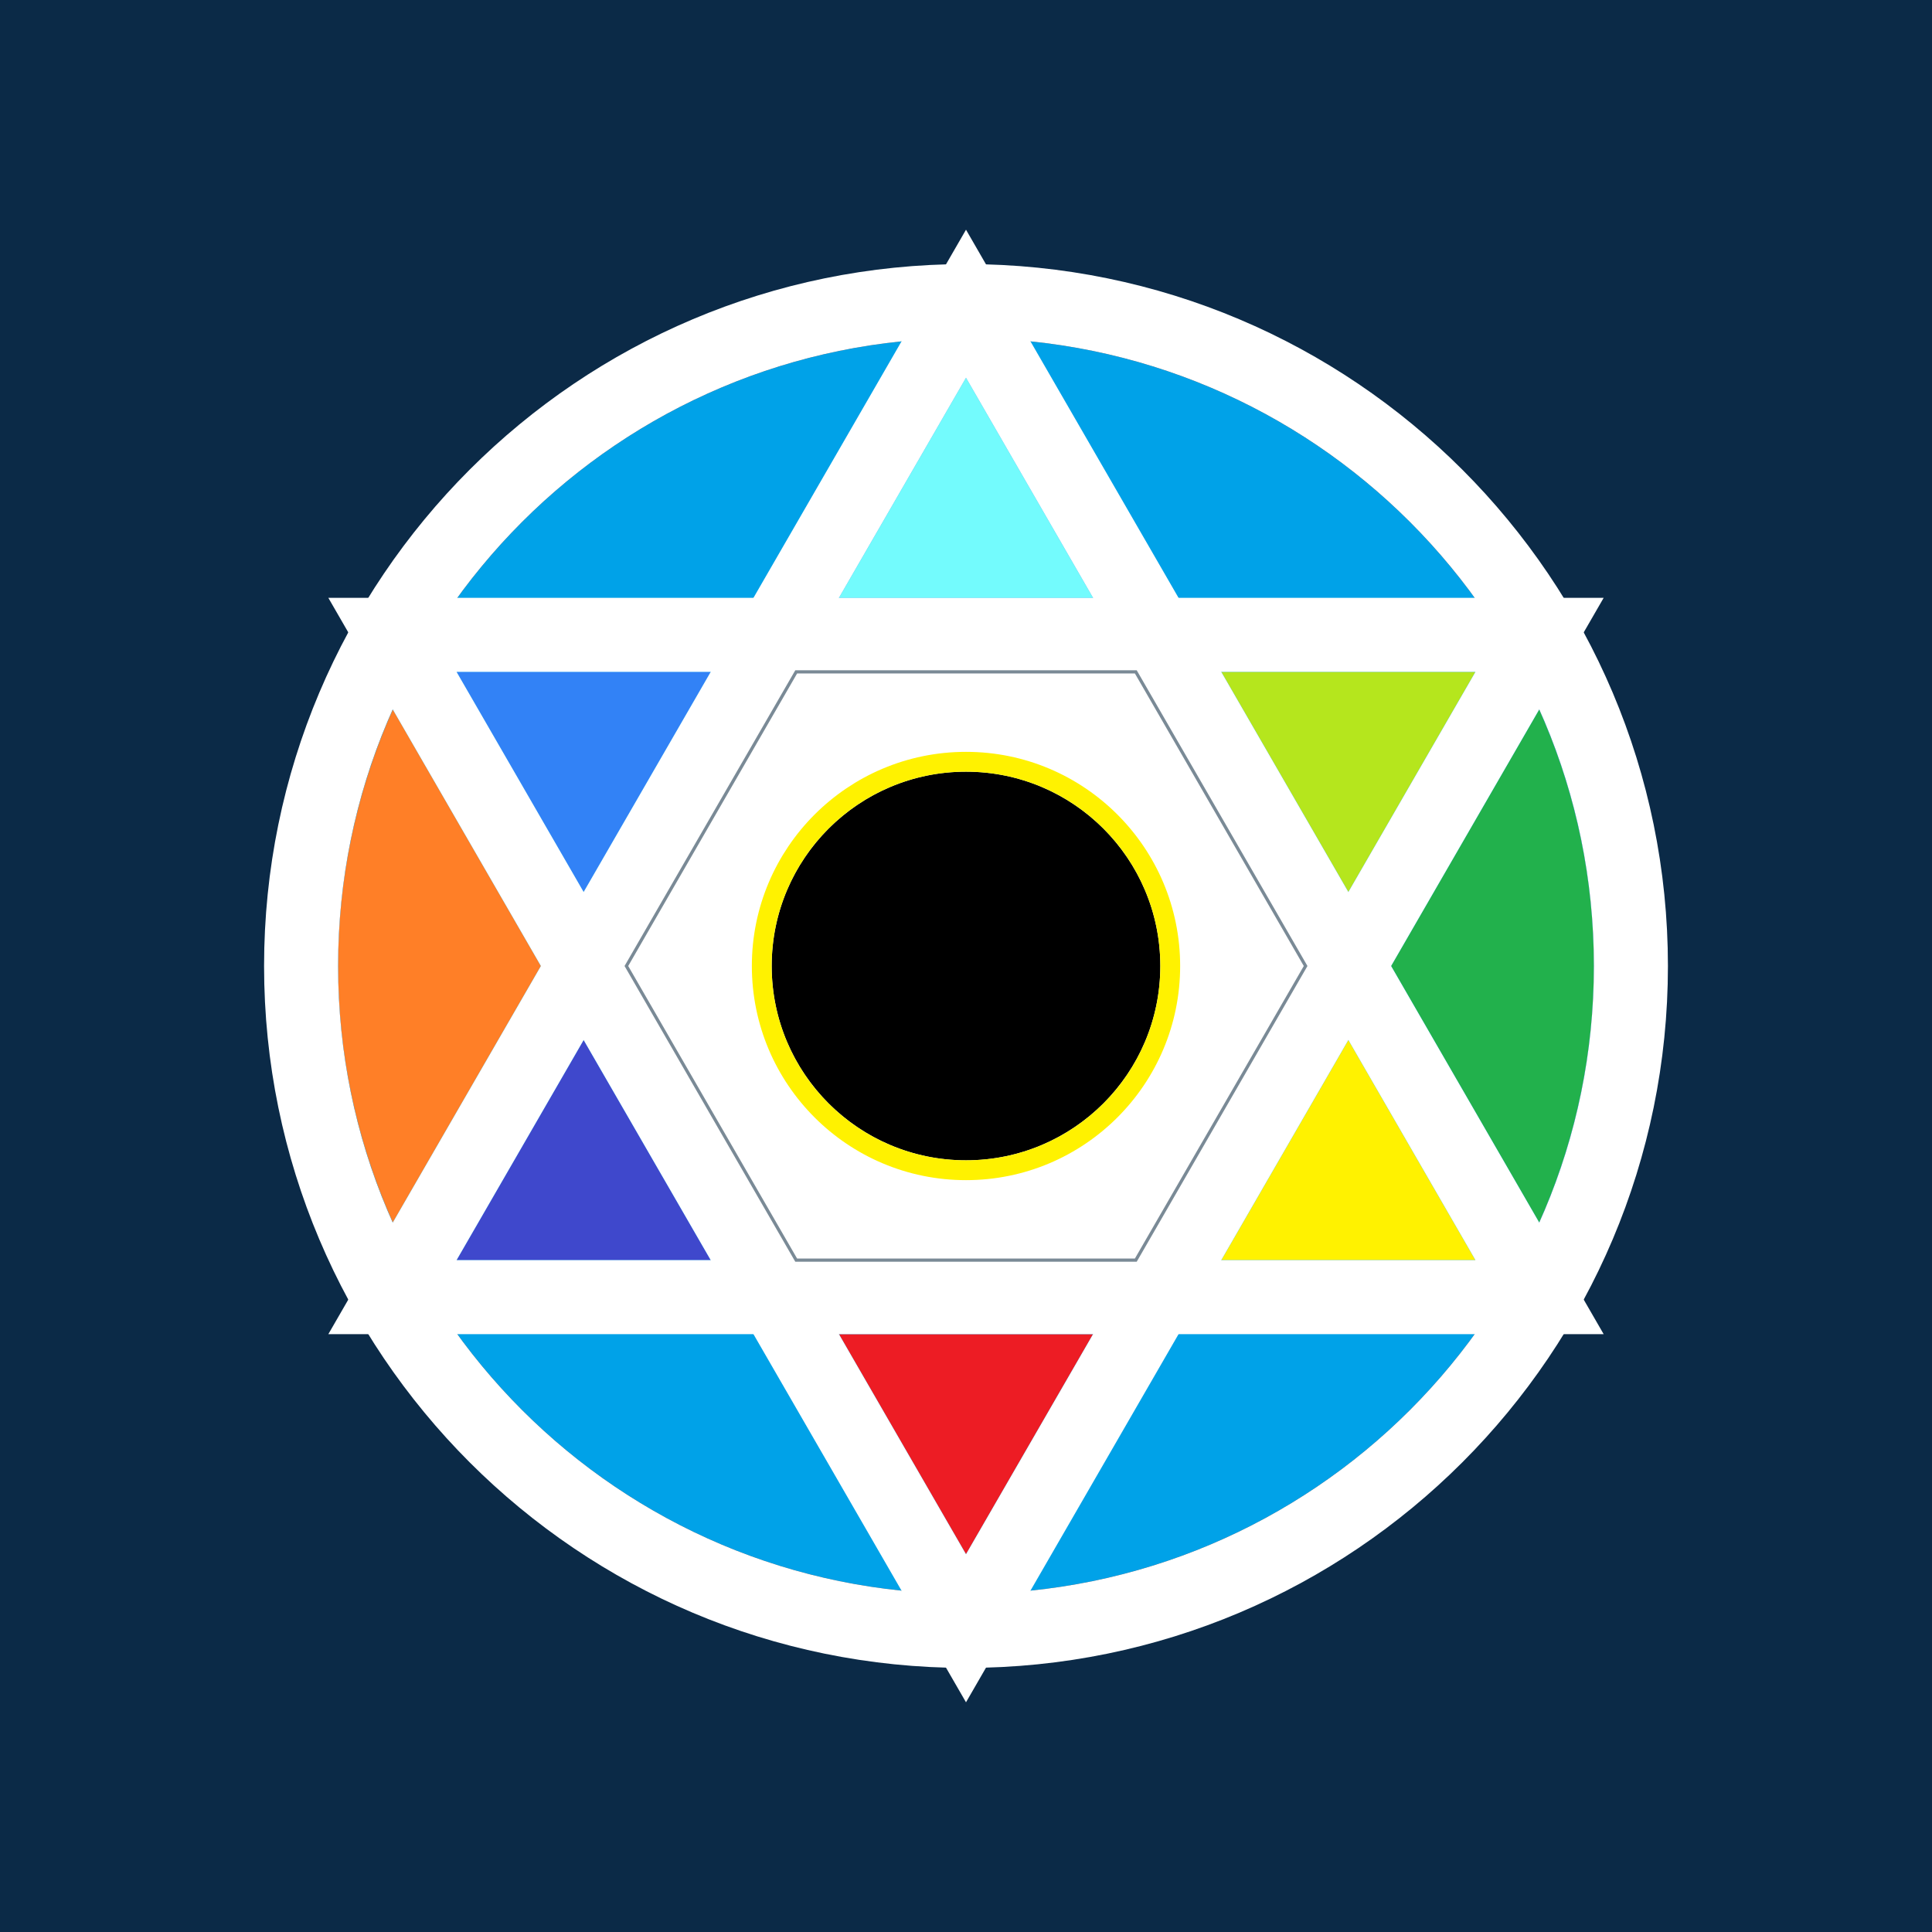
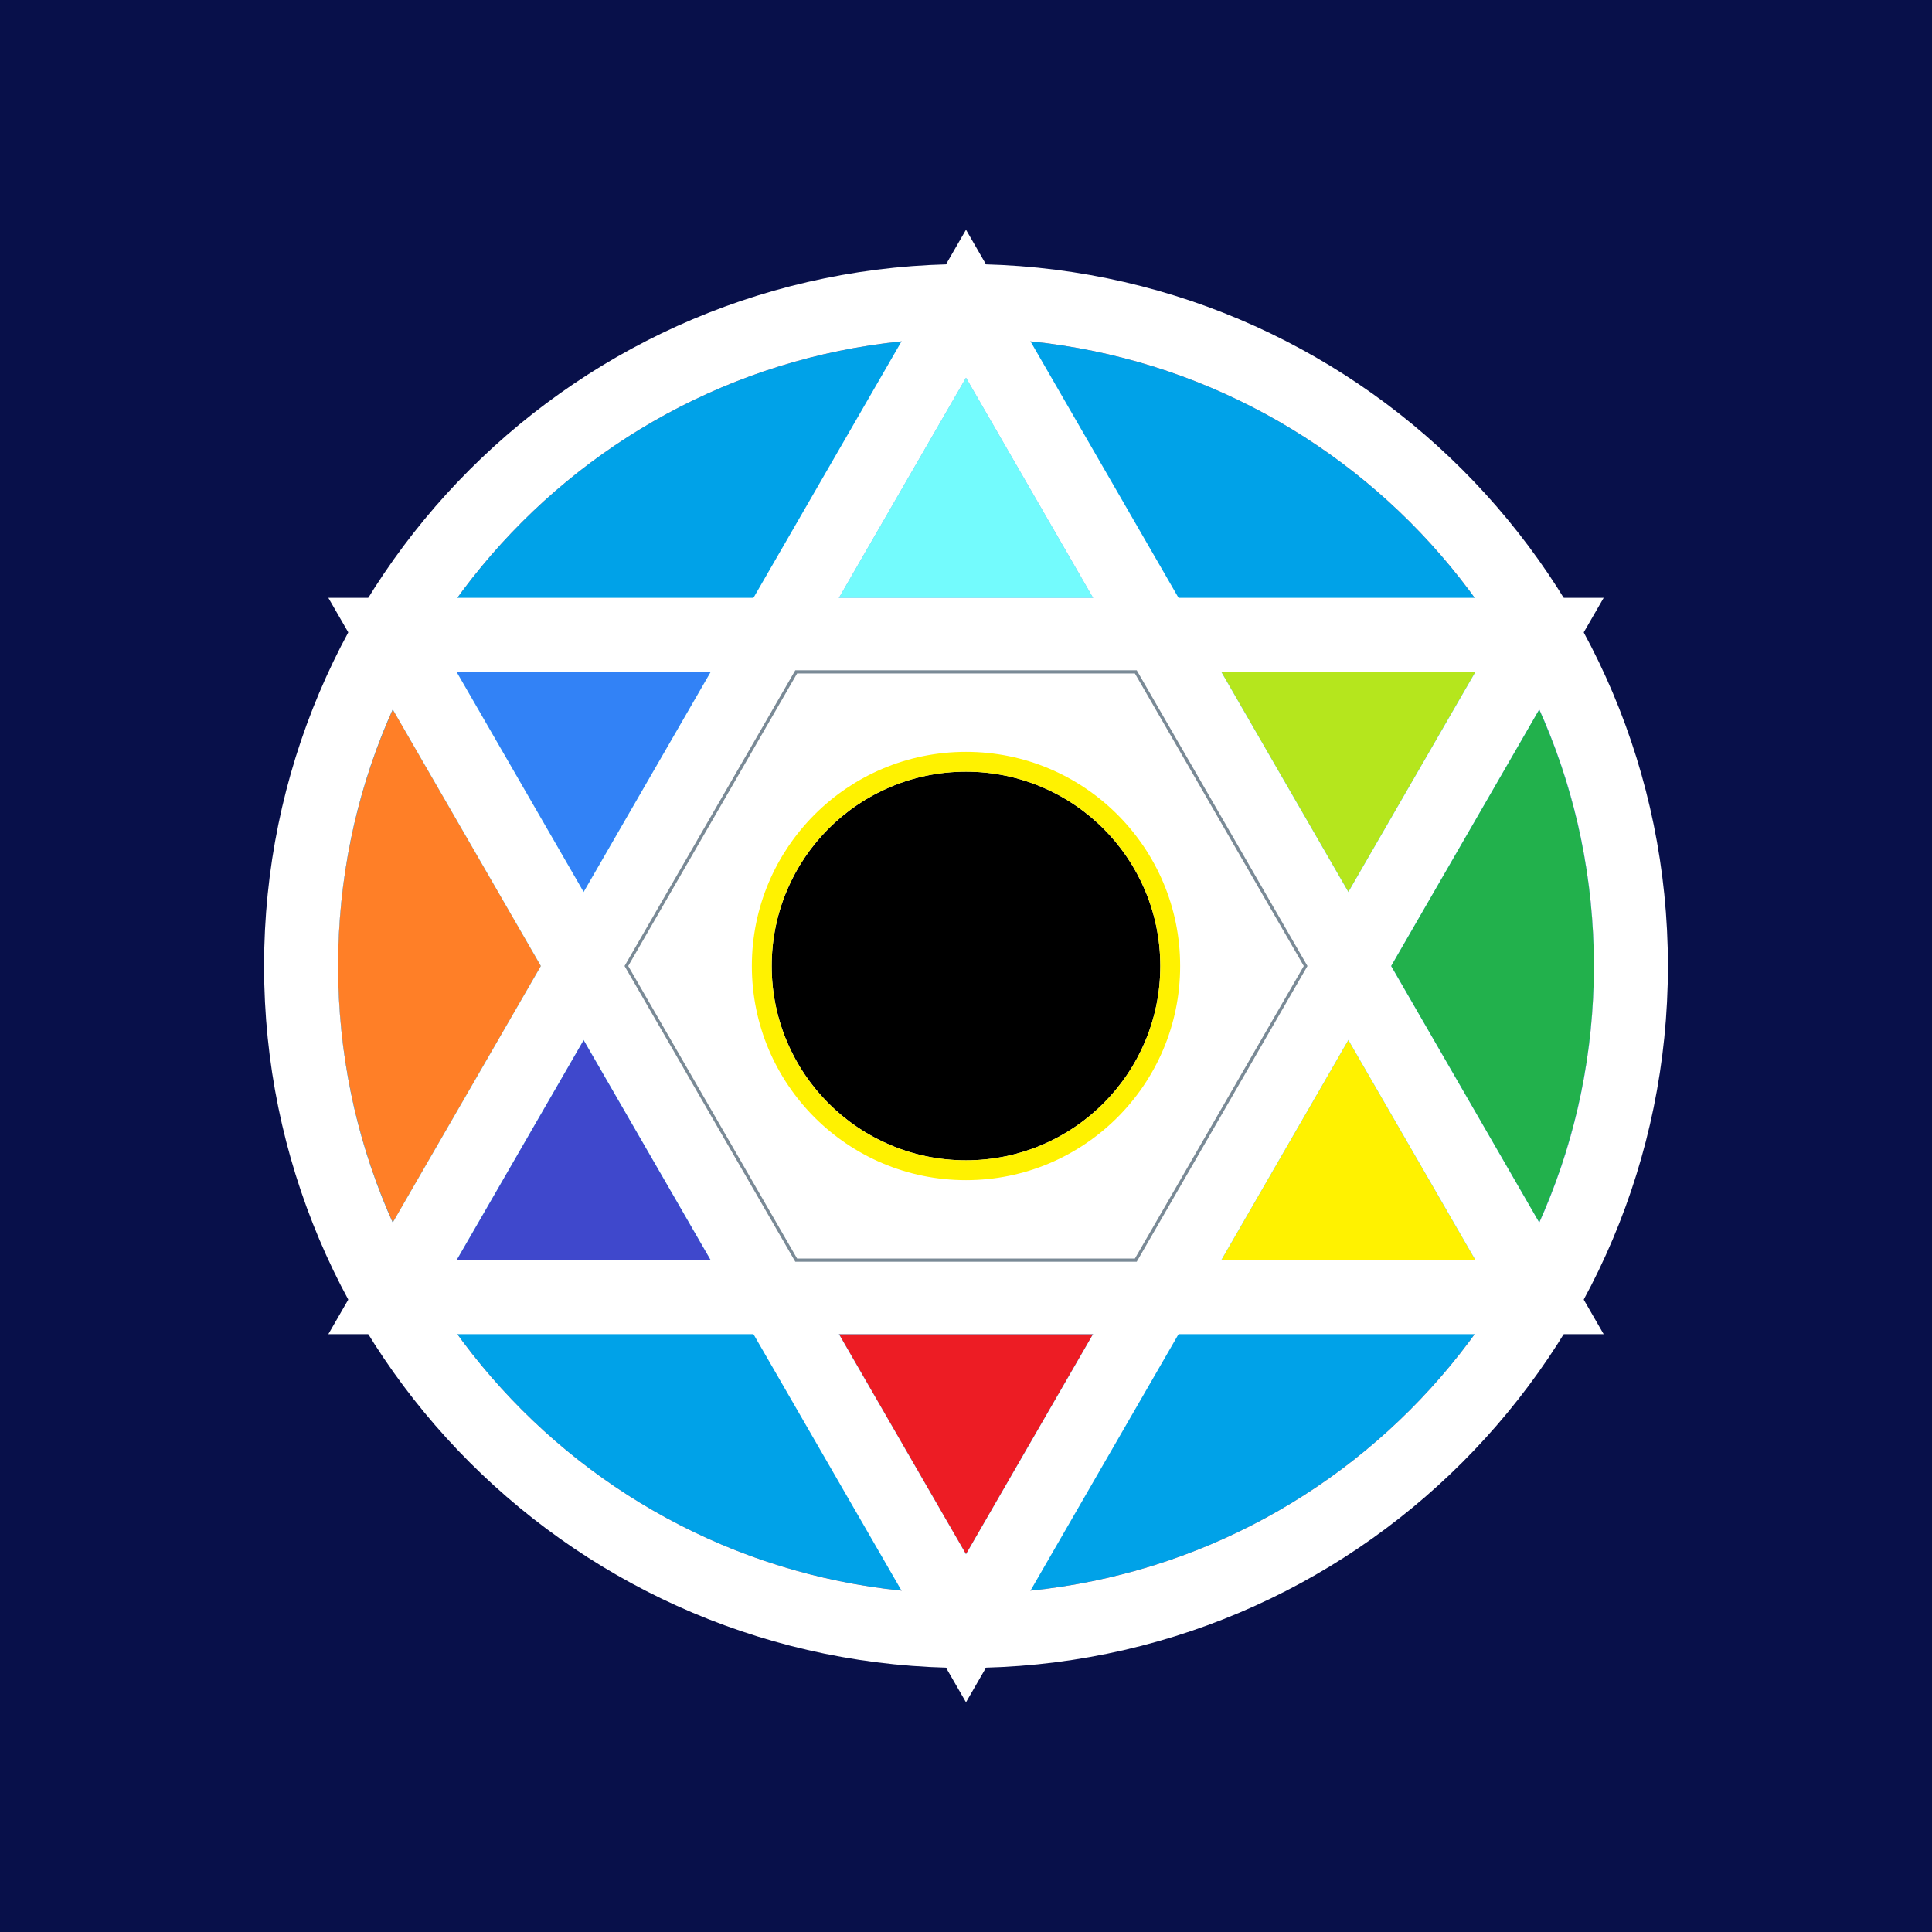
<svg xmlns="http://www.w3.org/2000/svg" viewBox="-285.0 -285.0 570.0 570.0">
-   <rect x="-285.0" y="-285.0" width="570.0" height="570.0" rx="0" fill="#0b2a47" />
+   <rect x="-285.0" y="-285.0" width="570.0" height="570.0" rx="0" fill="#08104a" />
  <g transform="scale(0.78)">
    <circle r="237.5" fill="#00a2e8" />
    <path d="M-160.79 0.00L-216.79 -96.99A237.5 237.5 0 0 0 -216.79 96.99Z" fill="#ff7f27" />
    <path d="M160.79 0.00L216.79 -96.99A237.5 237.5 0 0 1 216.79 96.99Z" fill="#22b14c" />
    <path d="M0.00 -222.50L-48.06 -139.25L48.06 -139.25Z" fill="#73fbfd" />
    <path d="M-192.69 111.25L-96.56 111.25L-144.63 28.00Z" fill="#3f48cc" />
    <path d="M192.69 111.25L144.63 28.00L96.56 111.25Z" fill="#fff200" />
    <path d="M-0.00 222.50L48.06 139.25L-48.06 139.25Z" fill="#ed1c24" />
    <path d="M-192.69 -111.25L-144.63 -28.00L-96.56 -111.25Z" fill="#3282f6" />
    <path d="M192.69 -111.25L96.56 -111.25L144.63 -28.00Z" fill="#b5e61d" />
    <path d="M0.00 -278.50L-241.19 139.25L241.19 139.25ZM0.00 -222.50L-192.69 111.25L192.69 111.25Z" fill="#ffffff" fill-rule="evenodd" />
    <path d="M-0.00 278.50L241.19 -139.25L-241.19 -139.25ZM-0.00 222.50L192.69 -111.25L-192.69 -111.25Z" fill="#ffffff" fill-rule="evenodd" />
    <circle r="251.5" fill="none" stroke="#ffffff" stroke-width="28.0" />
    <path d="M128.46 -0.00L64.23 -111.25L-64.23 -111.25L-128.46 -0.00L-64.23 111.25L64.23 111.25Z" fill="#ffffff" />
    <path d="M128.46 -0.00L64.23 -111.25L-64.23 -111.25L-128.46 -0.00L-64.23 111.25L64.23 111.25Z" fill="none" stroke="#7a8a96" stroke-width="1.2" />
    <circle r="73.5" fill="#000" />
    <circle r="77.25" fill="none" stroke="#fff200" stroke-width="7.5" />
  </g>
</svg>
